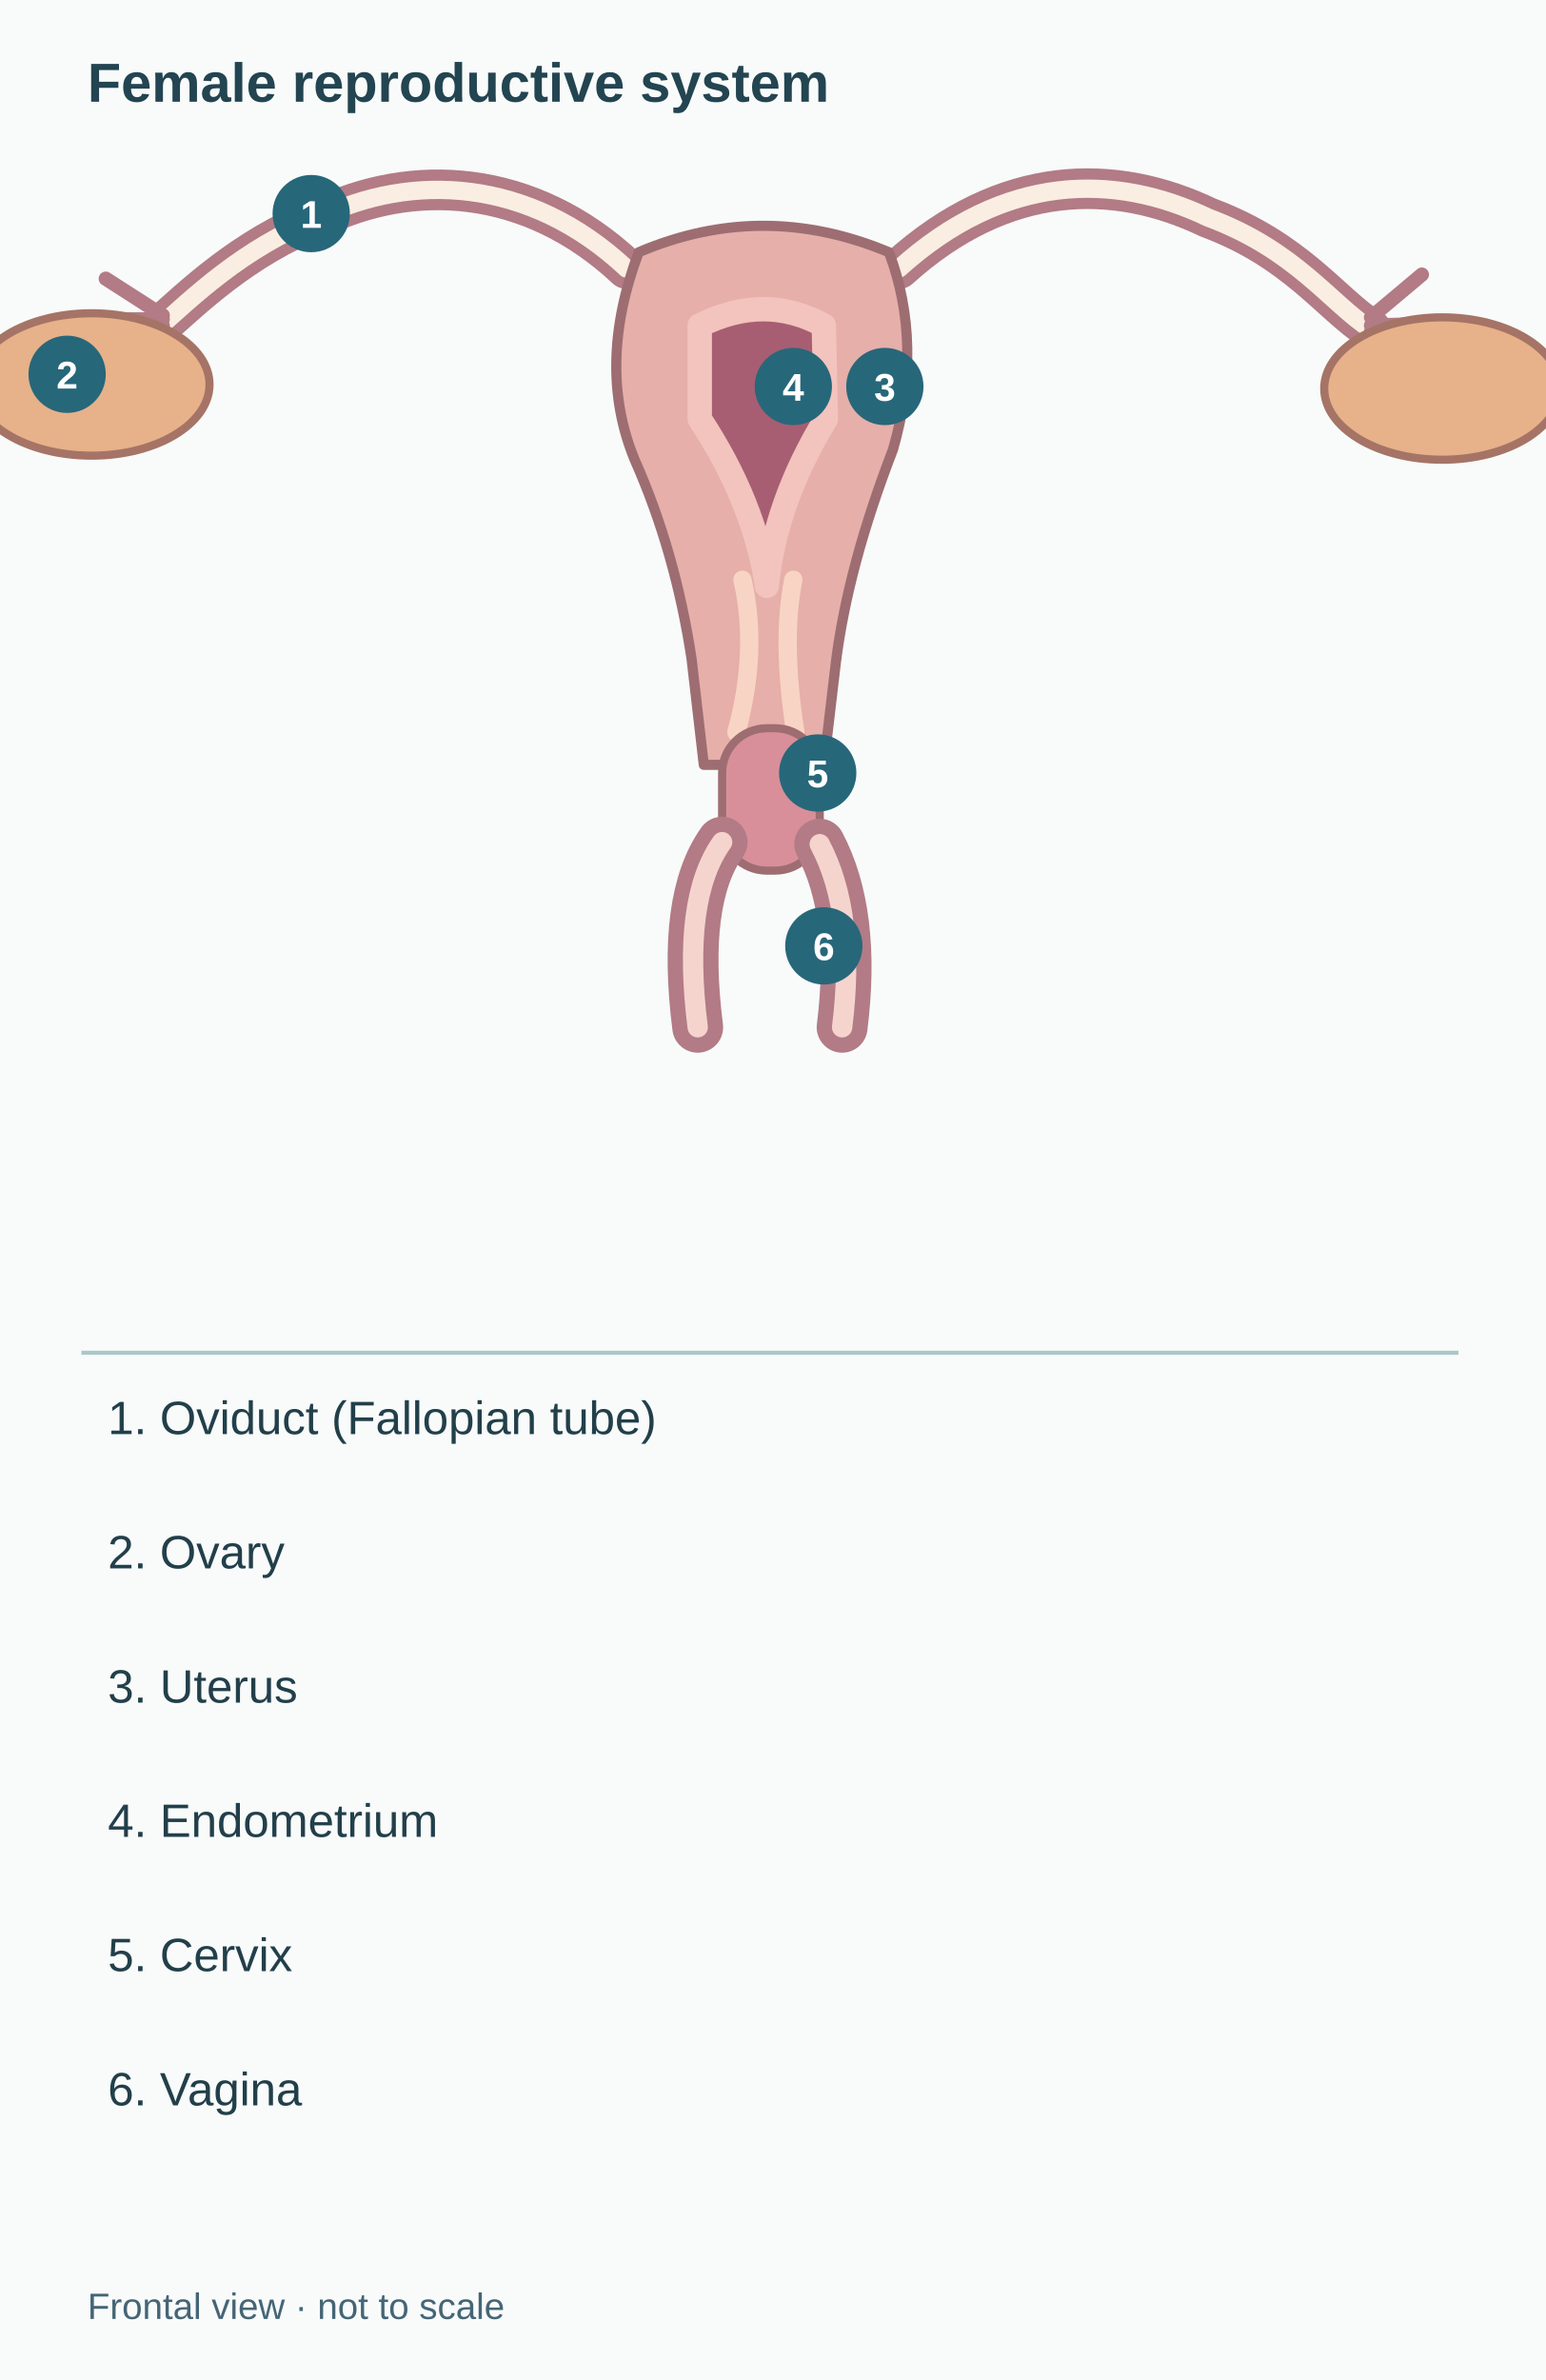
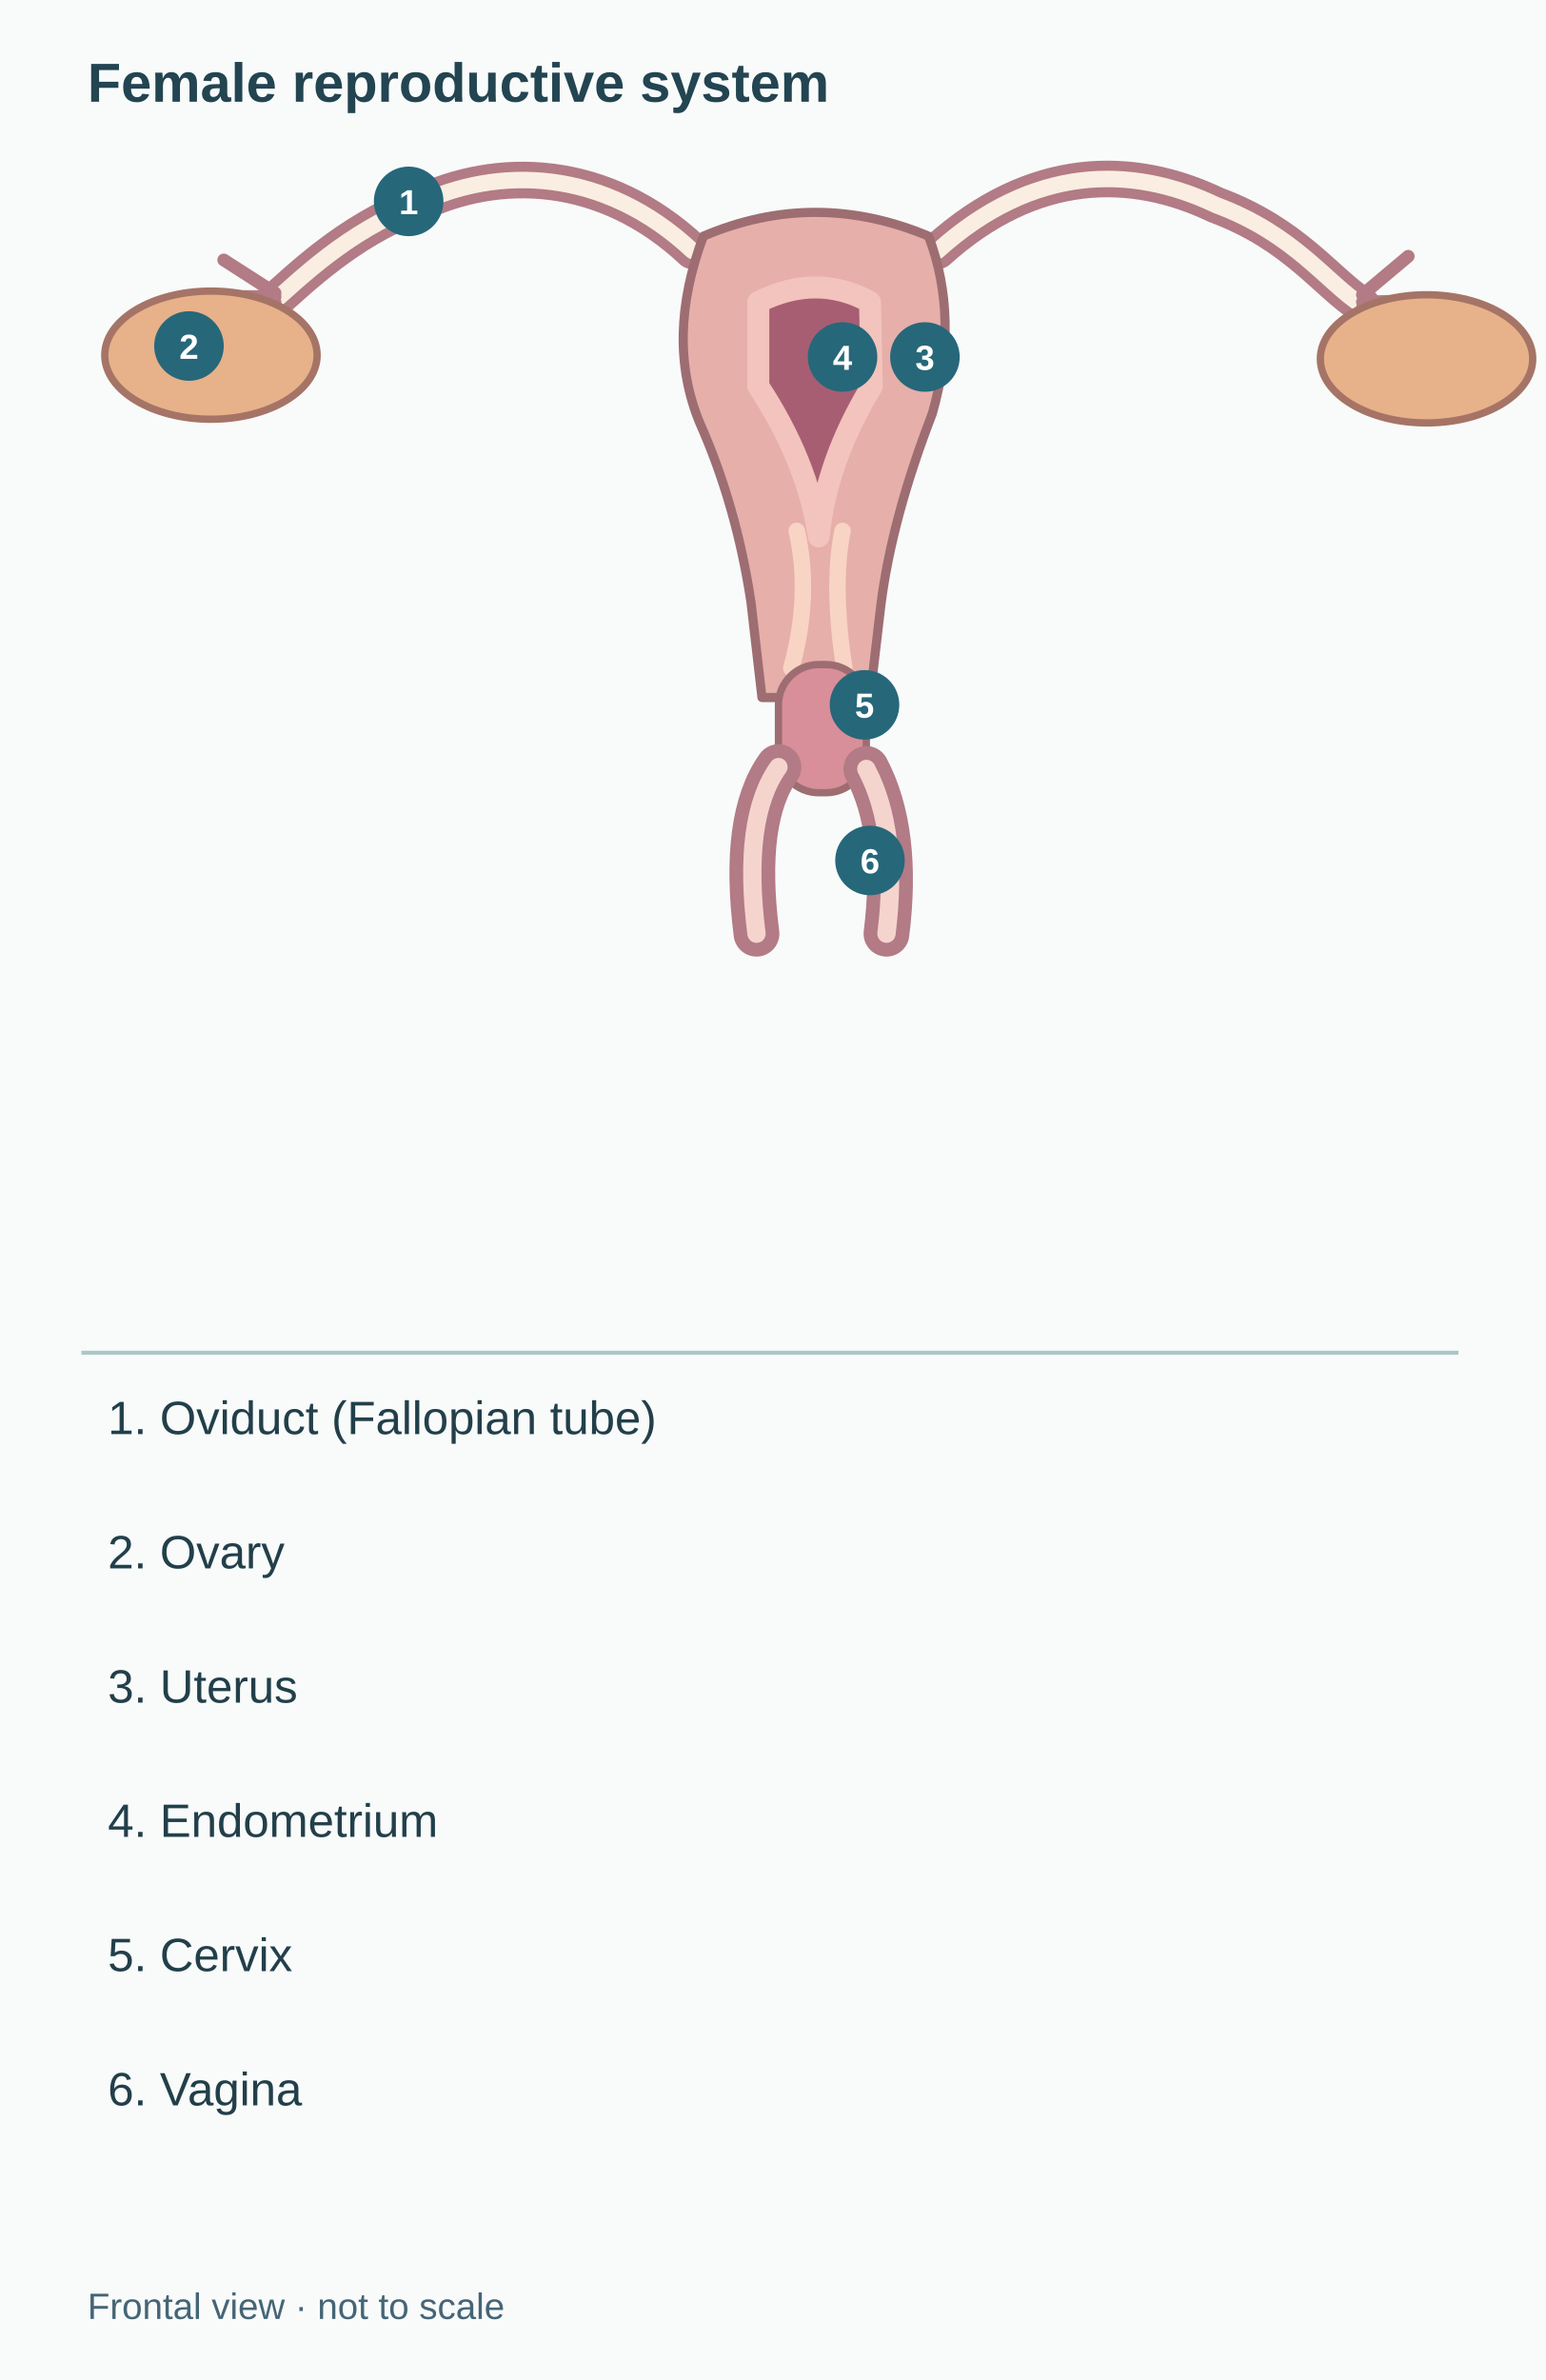
<svg xmlns="http://www.w3.org/2000/svg" viewBox="0 0 760 1170" role="img" aria-labelledby="t d">
  <rect width="760" height="1170" fill="#f8fbfa" />
  <text x="43" y="50" font-family="Arial,sans-serif" font-size="27" font-weight="700" fill="#234451">Female reproductive system</text>
-   <g transform="translate(-248,-85)">
+   <g transform="translate(-160,-72) scale(0.90)">
    <g stroke-linecap="round" stroke-linejoin="round">
      <path d="M556 217C508 172 450 170 405 192C367 207 342 232 326 246M690 217C742 170 796 170 842 192C885 208 902 234 922 247" fill="none" stroke="#b27b86" stroke-width="20" />
      <path d="M556 217C508 172 450 170 405 192C367 207 342 232 326 246M690 217C742 170 796 170 842 192C885 208 902 234 922 247" fill="none" stroke="#f9eee1" stroke-width="9" />
      <path d="M328 240l-28 -18M328 242l-37 0M328 245l-32 22M922 241l25 -21M922 245l39 -1M922 248l31 21" stroke="#b27b86" stroke-width="7" fill="none" />
      <ellipse cx="293" cy="274" rx="58" ry="35" fill="#e7b18a" stroke="#a57466" stroke-width="4" />
      <ellipse cx="957" cy="276" rx="58" ry="35" fill="#e7b18a" stroke="#a57466" stroke-width="4" />
      <path d="M562 209Q623 183 685 209Q702 254 687 306Q665 363 659 410L653 461L594 461L588 409Q580 356 560 311Q541 265 562 209Z" fill="#e6afa9" stroke="#9d6d72" stroke-width="5" />
      <path d="M592 245Q624 229 653 245L654 291Q629 332 625 373Q619 332 592 291Z" fill="#a75e72" stroke="#f3c3bd" stroke-width="12" />
      <path d="M613 370Q621 405 610 445M638 370Q632 400 639 445" stroke="#f8d4c4" stroke-width="9" fill="none" />
      <rect x="603" y="443" width="48" height="70" rx="22" fill="#d88f99" stroke="#9d6d72" stroke-width="4" />
      <path d="M603 499Q583 527 591 590M651 500Q669 534 662 590" fill="none" stroke="#b27b86" stroke-width="25" />
      <path d="M603 499Q583 527 591 590M651 500Q669 534 662 590" fill="none" stroke="#f5d4ce" stroke-width="10" />
    </g>
    <circle cx="401" cy="190" r="19" fill="#27677a" />
    <text x="401" y="197" font-size="19" font-weight="700" text-anchor="middle" fill="#fff" font-family="Arial,sans-serif">1</text>
    <circle cx="281" cy="269" r="19" fill="#27677a" />
    <text x="281" y="276" font-size="19" font-weight="700" text-anchor="middle" fill="#fff" font-family="Arial,sans-serif">2</text>
    <circle cx="683" cy="275" r="19" fill="#27677a" />
    <text x="683" y="282" font-size="19" font-weight="700" text-anchor="middle" fill="#fff" font-family="Arial,sans-serif">3</text>
    <circle cx="638" cy="275" r="19" fill="#27677a" />
    <text x="638" y="282" font-size="19" font-weight="700" text-anchor="middle" fill="#fff" font-family="Arial,sans-serif">4</text>
    <circle cx="650" cy="465" r="19" fill="#27677a" />
    <text x="650" y="472" font-size="19" font-weight="700" text-anchor="middle" fill="#fff" font-family="Arial,sans-serif">5</text>
    <circle cx="653" cy="550" r="19" fill="#27677a" />
    <text x="653" y="557" font-size="19" font-weight="700" text-anchor="middle" fill="#fff" font-family="Arial,sans-serif">6</text>
  </g>
  <path d="M40 665H717" stroke="#abc7c9" stroke-width="2" />
  <text x="53" y="705" font-size="23" font-family="Arial,sans-serif" fill="#223f4a">1. Oviduct (Fallopian tube)</text>
  <text x="53" y="771" font-size="23" font-family="Arial,sans-serif" fill="#223f4a">2. Ovary</text>
  <text x="53" y="837" font-size="23" font-family="Arial,sans-serif" fill="#223f4a">3. Uterus</text>
  <text x="53" y="903" font-size="23" font-family="Arial,sans-serif" fill="#223f4a">4. Endometrium</text>
  <text x="53" y="969" font-size="23" font-family="Arial,sans-serif" fill="#223f4a">5. Cervix</text>
  <text x="53" y="1035" font-size="23" font-family="Arial,sans-serif" fill="#223f4a">6. Vagina</text>
  <text x="43" y="1140" font-size="18" font-family="Arial,sans-serif" fill="#456576">Frontal view · not to scale</text>
</svg>
